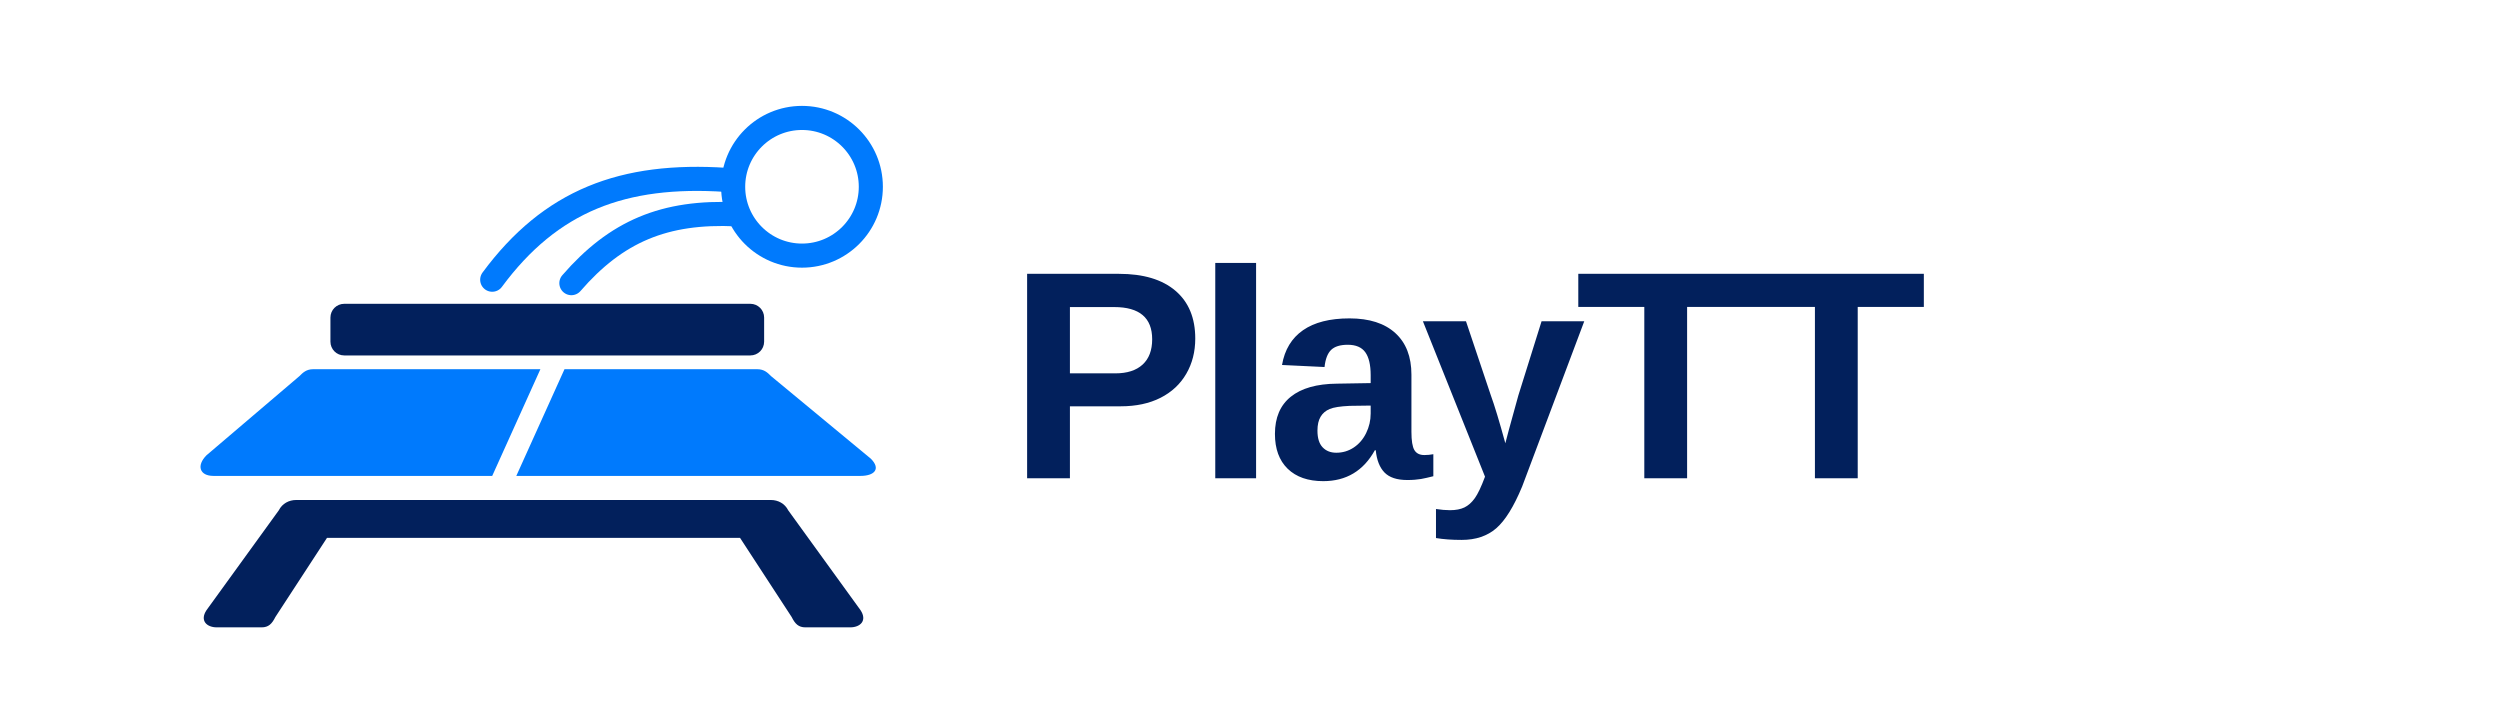
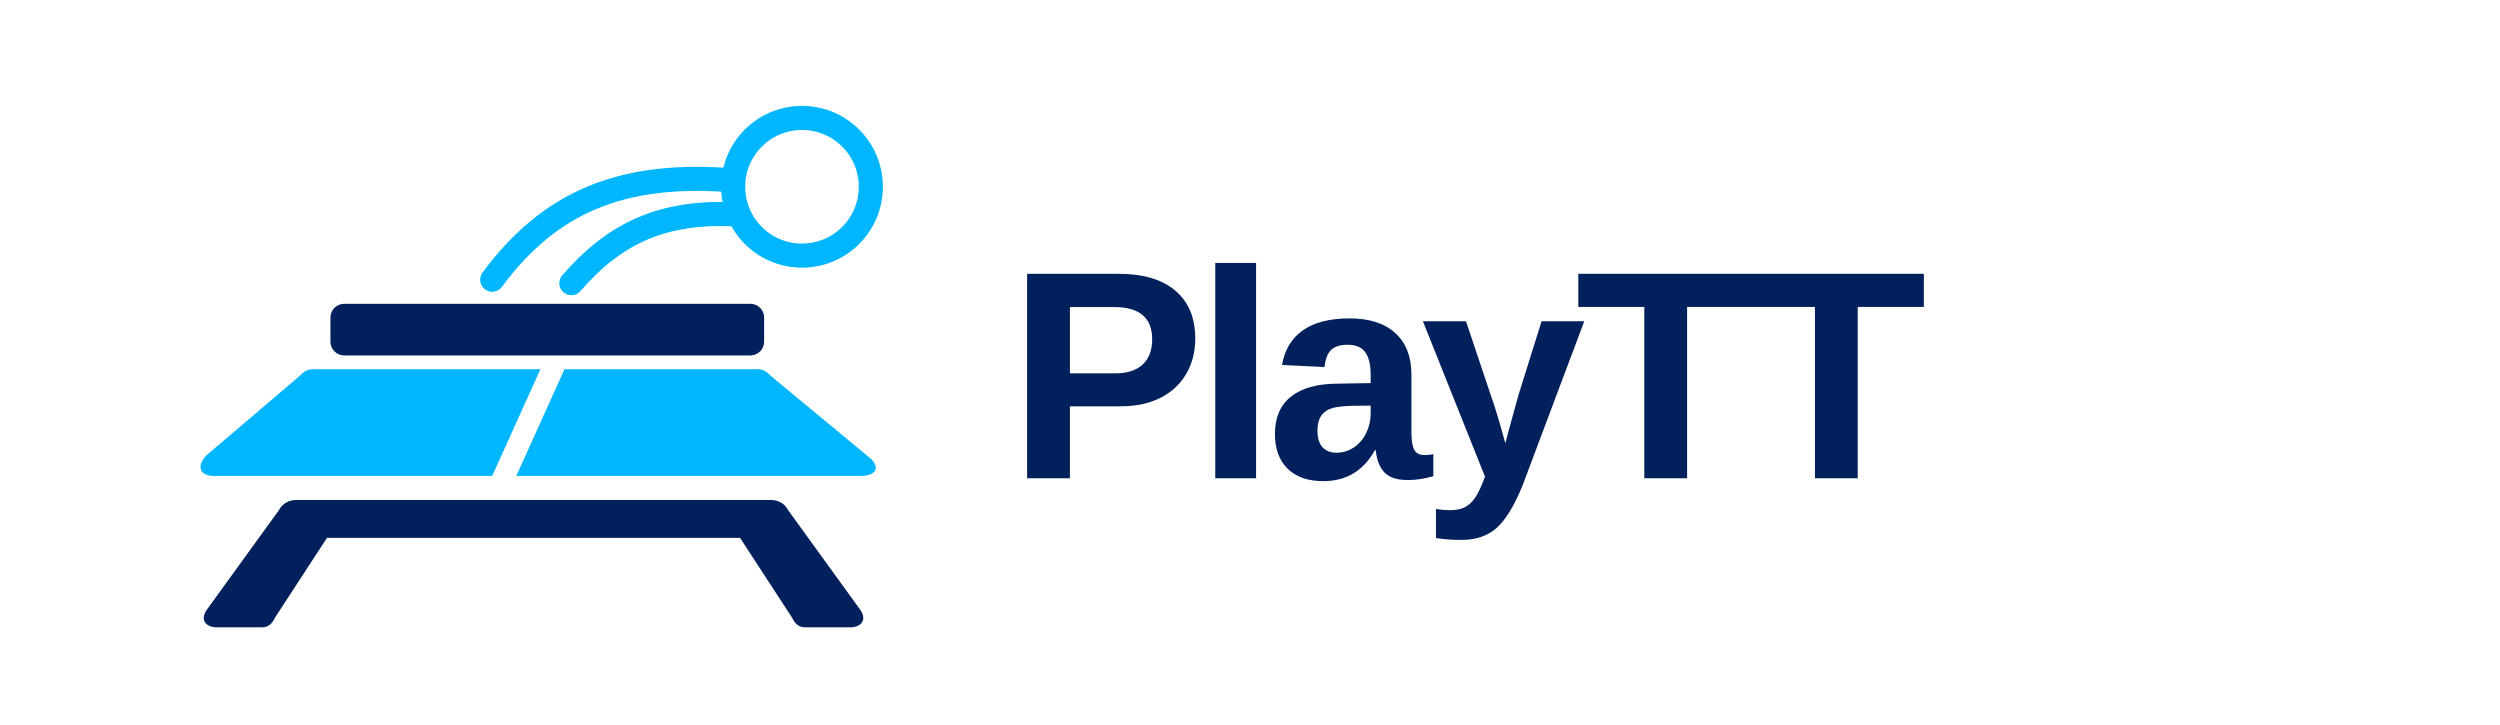
<svg xmlns="http://www.w3.org/2000/svg" viewBox="0 0 690 200" role="img" aria-labelledby="title">
  <g transform="translate(0 5) scale(.95)">
-     <g fill="#007afd">
+     <g fill="#00b7ff">
      <path d="M91 102h66l-14 31H62c-4 0-5-3-2-6l27-23c1-1 2-2 4-2Z" />
      <path d="M164 102h56c2 0 3 1 4 2l29 24c3 3 1 5-3 5H150l14-31Z" />
    </g>
    <g fill="#02205c">
      <rect x="96" y="83" width="126" height="15" rx="4" />
      <path d="M86 140h138c2 0 4 1 5 3l21 29c2 3 0 5-3 5h-13c-2 0-3-1-4-3l-15-23H95l-15 23c-1 2-2 3-4 3H63c-3 0-5-2-3-5l21-29c1-2 3-3 5-3Z" />
    </g>
-     <g fill="none" stroke="#007afd" stroke-linecap="round" stroke-width="7">
+     <g fill="none" stroke="#00b7ff" stroke-linecap="round" stroke-width="7">
      <path d="M143 76c17-23 38-31 68-29" />
      <path d="M166 77c13-15 27-21 48-20" />
      <circle cx="233" cy="49" r="20" />
    </g>
  </g>
  <text x="278" y="132" fill="#02205c" font-family="Arial, Helvetica, sans-serif" font-size="82" font-weight="700" letter-spacing="-3">PlayTT</text>
</svg>
